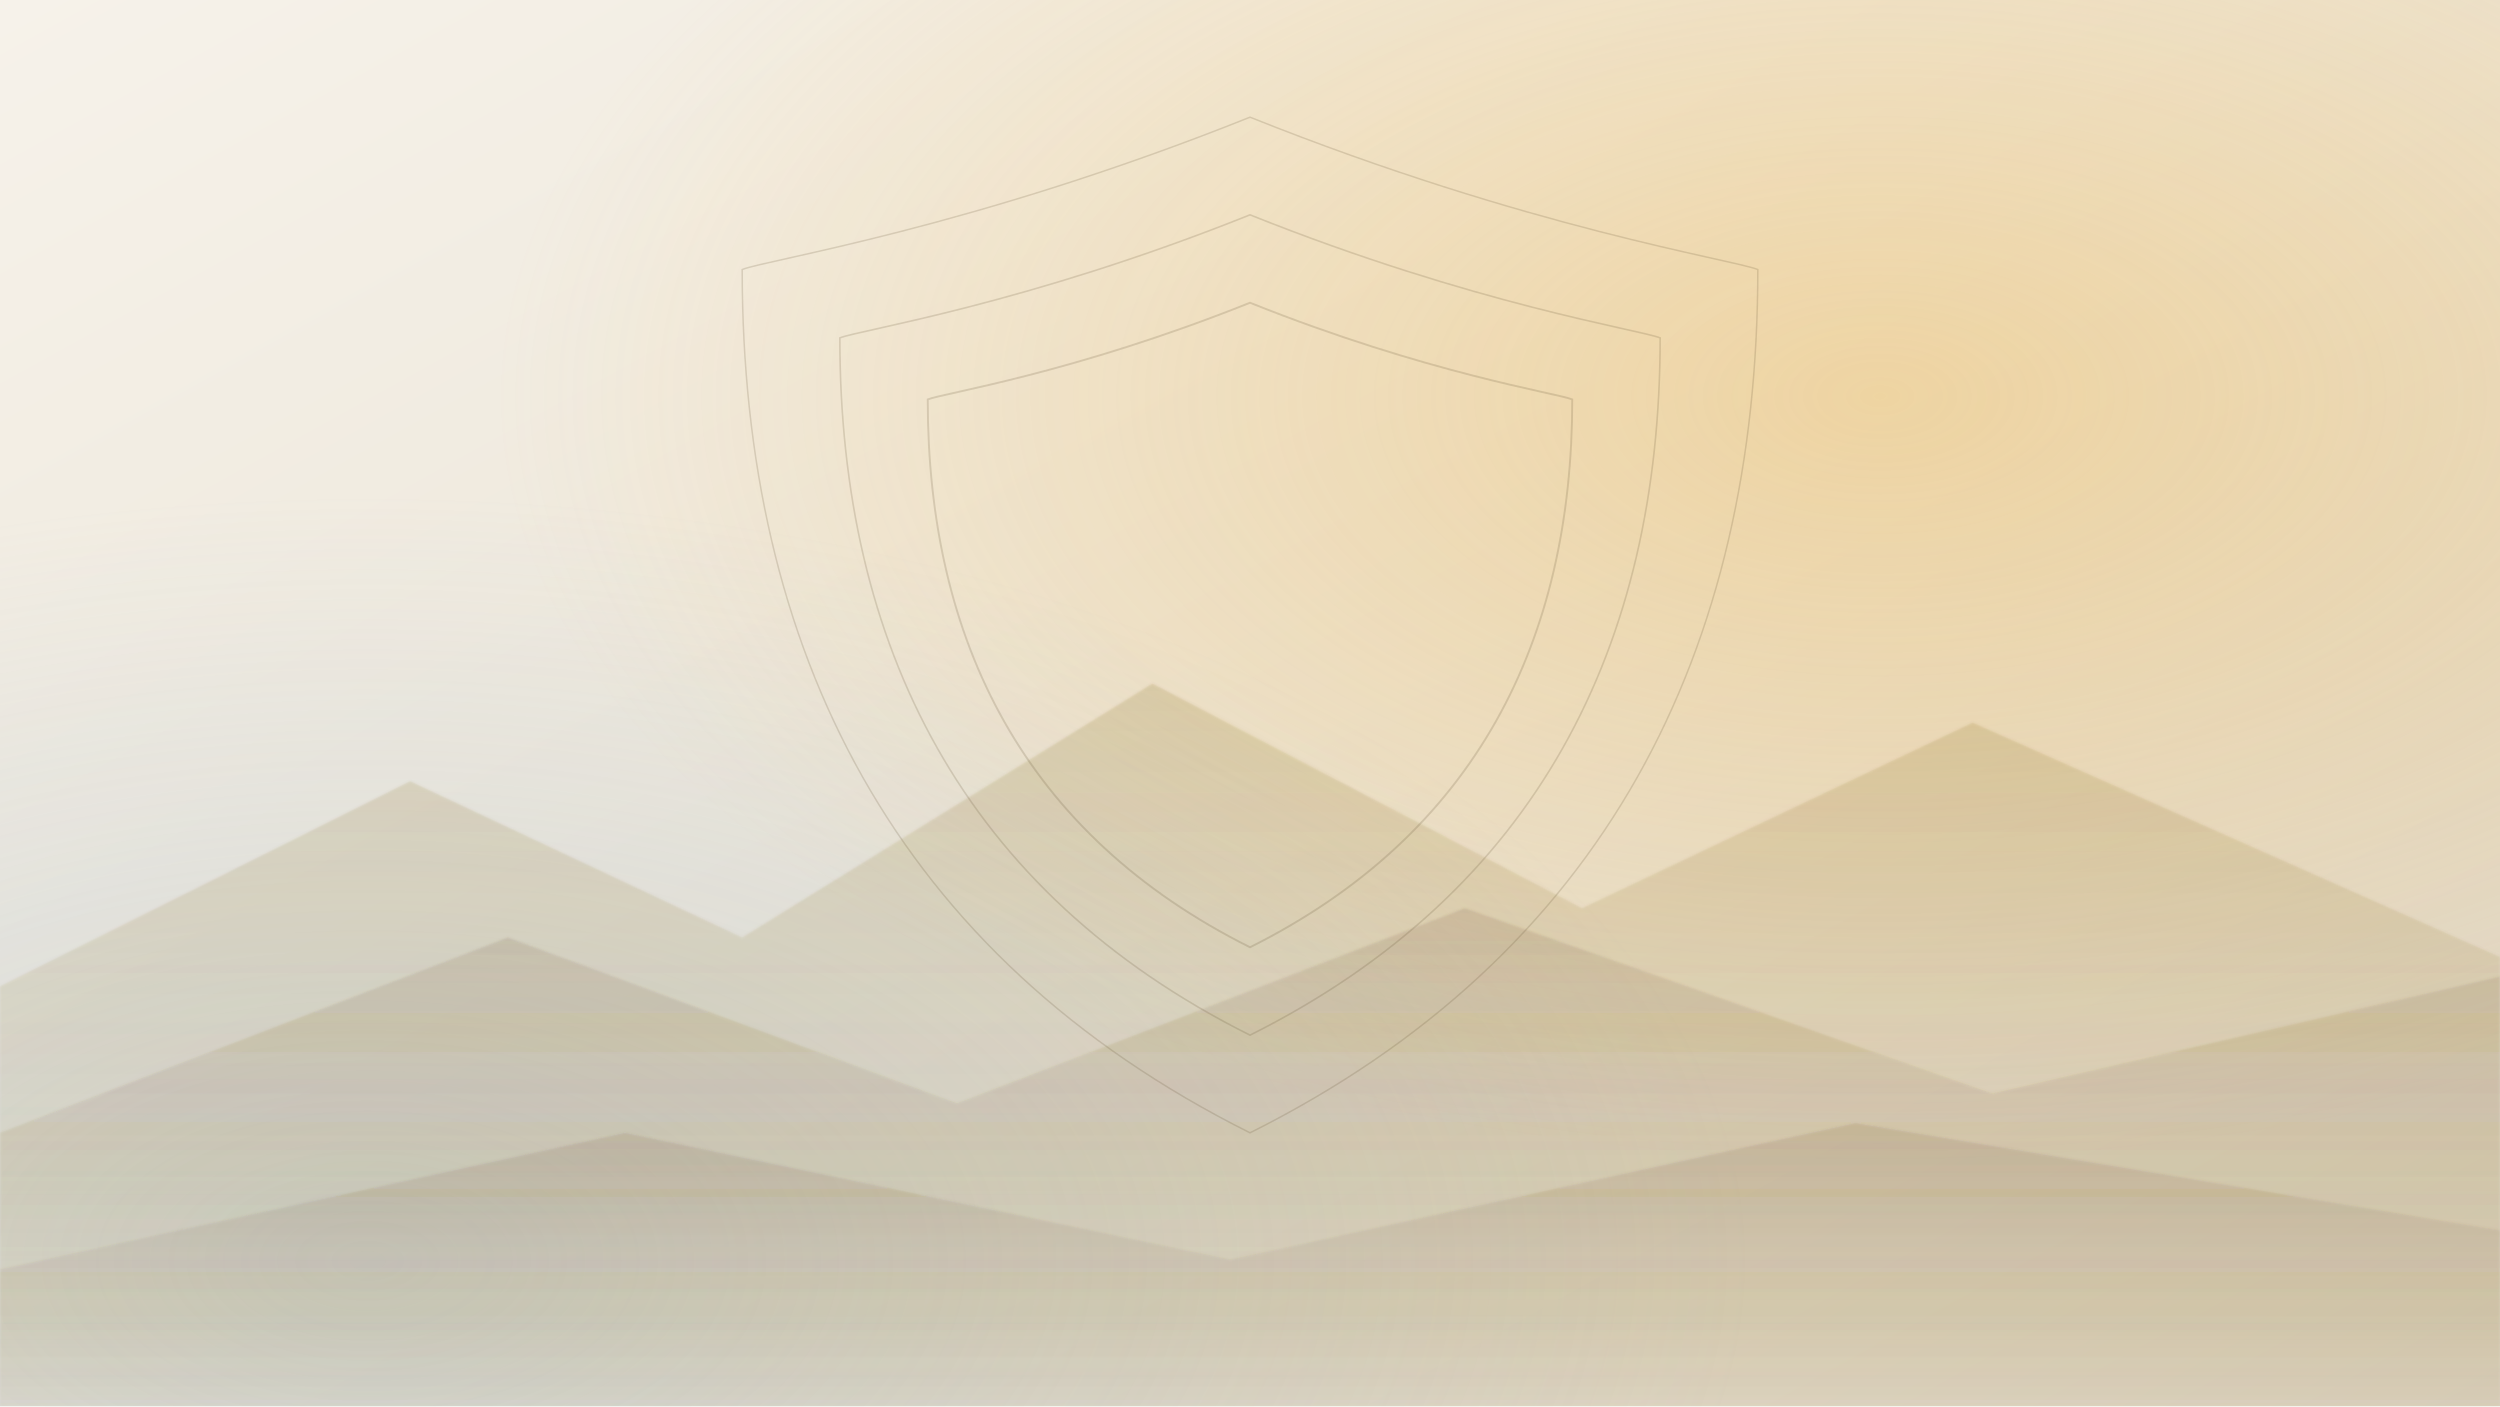
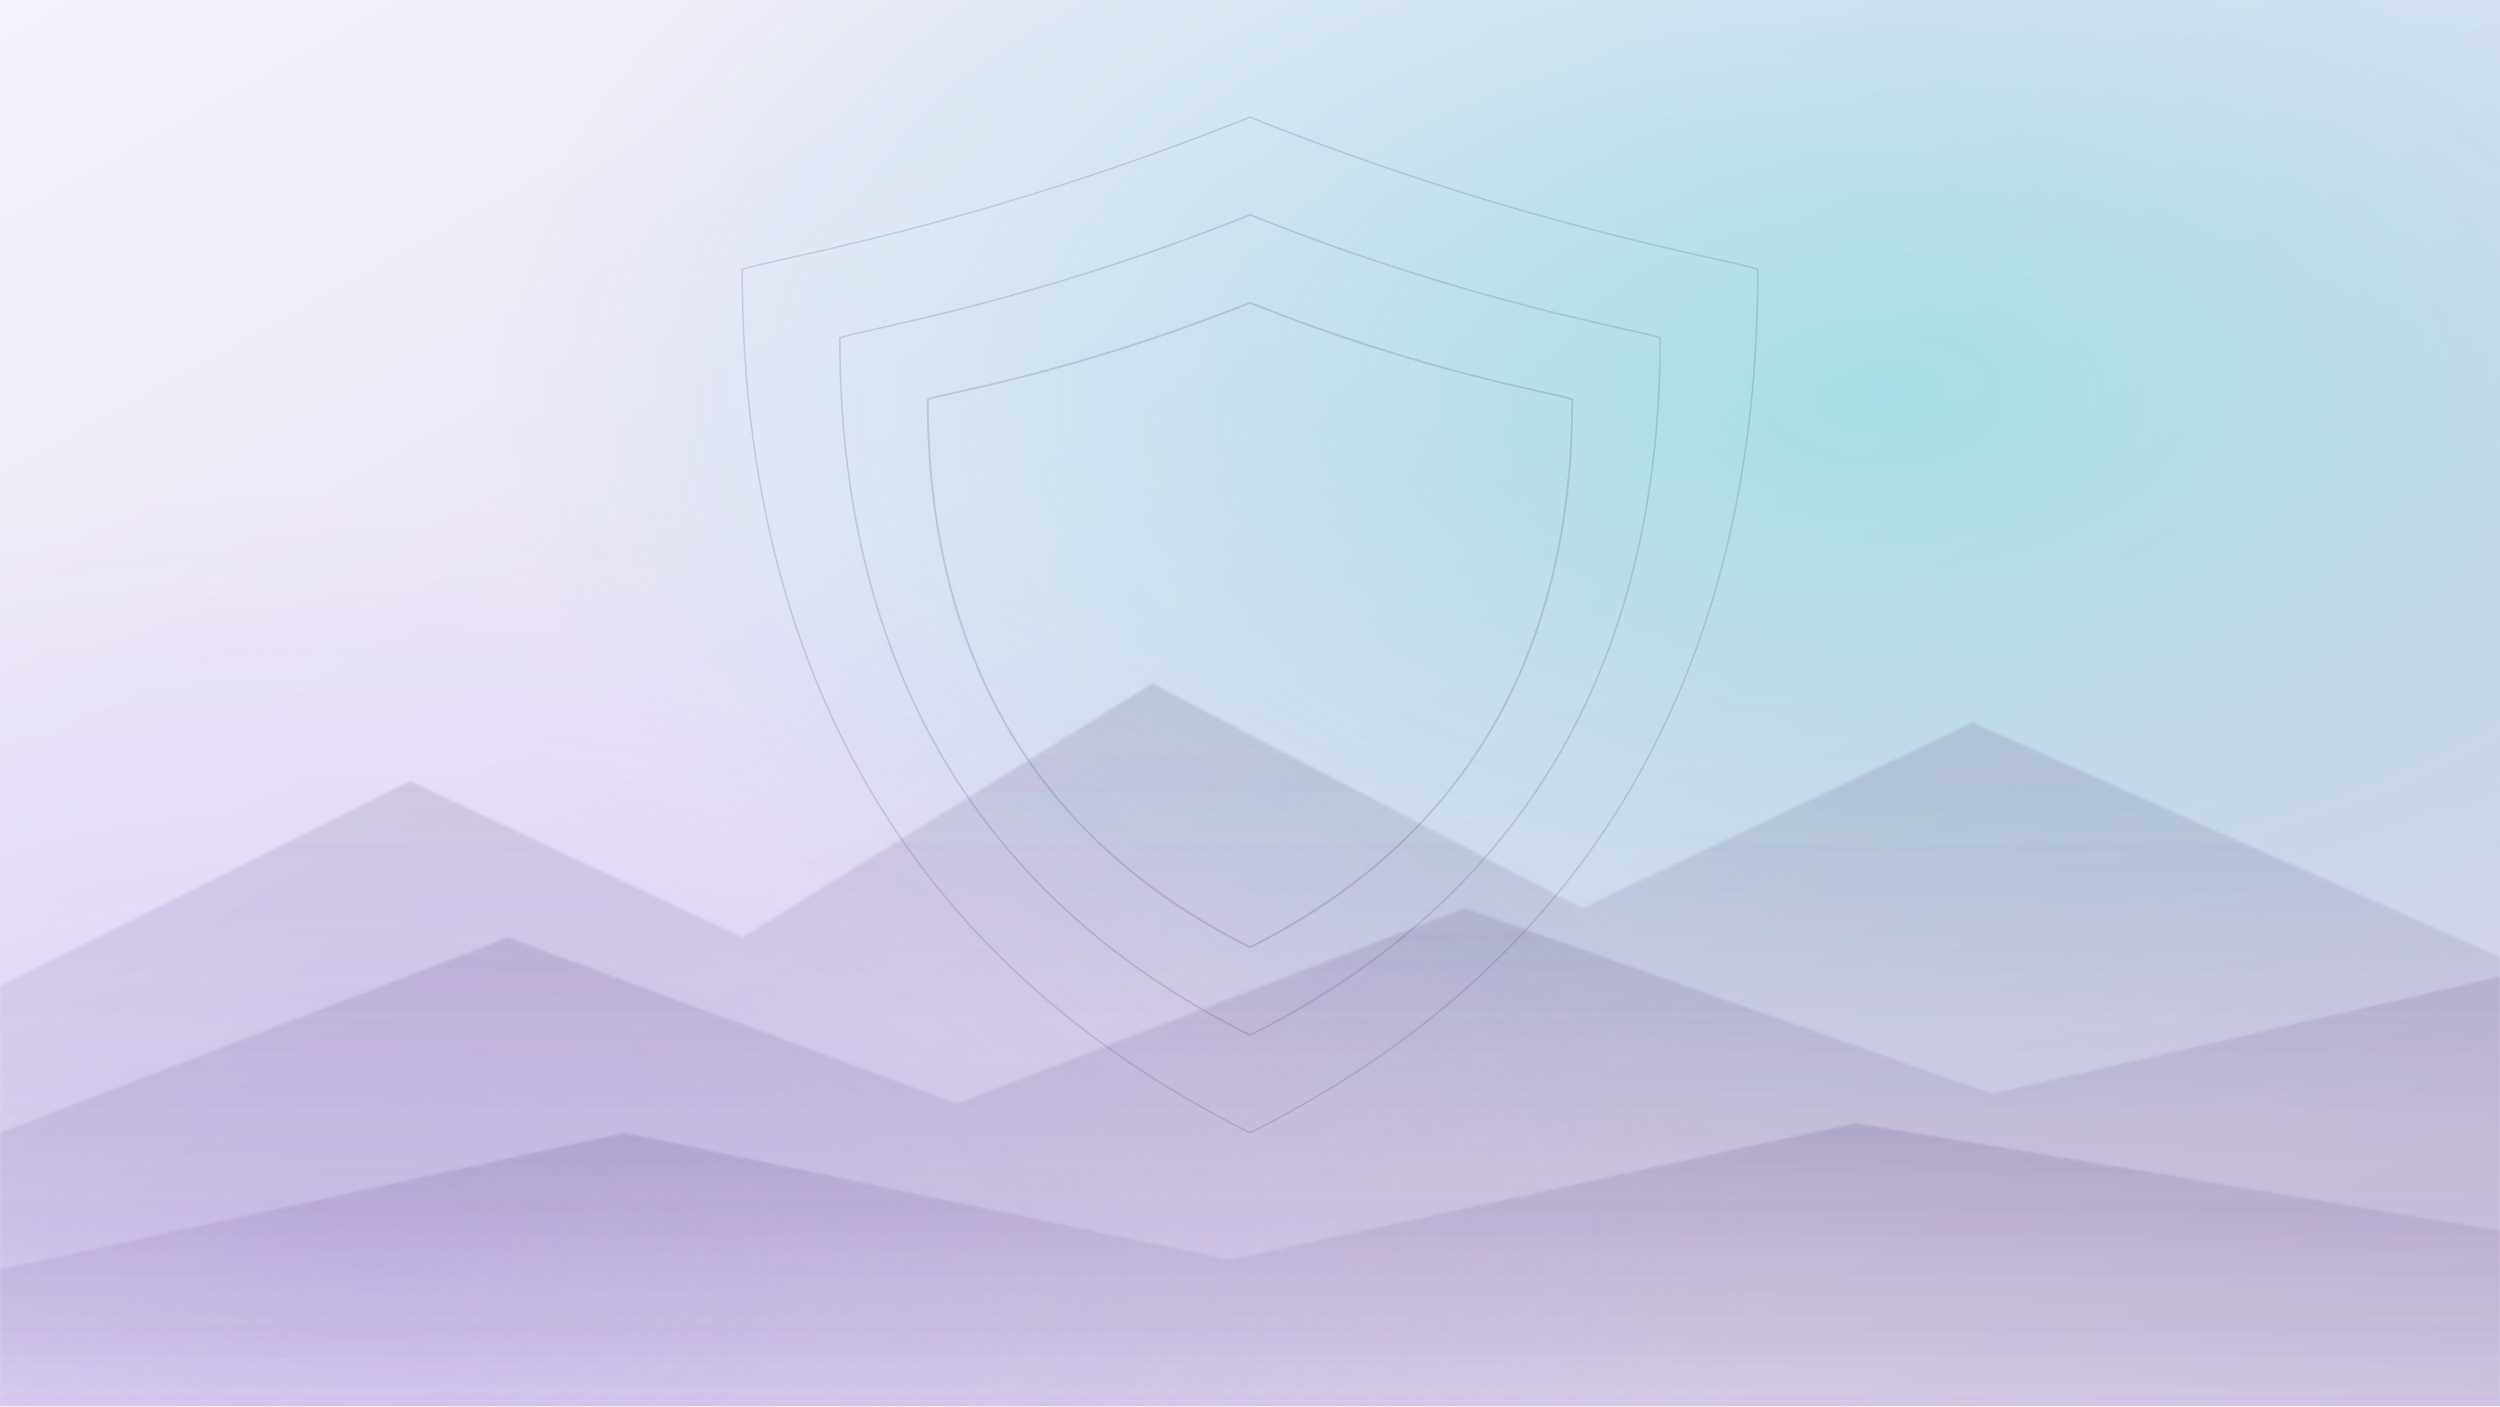
<svg xmlns="http://www.w3.org/2000/svg" width="2560" height="1440" viewBox="0 0 2560 1440">
  <defs>
    <linearGradient id="bg" x1="0" y1="0" x2="1" y2="1">
-       <stop offset="0" stop-color="#f6f2ea" />
-       <stop offset="0.55" stop-color="#ebe4d6" />
-       <stop offset="1" stop-color="#dcd3c2" />
+       <stop offset="0" stop-color="#f4f1fa" />
+       <stop offset="0.55" stop-color="#e6e0f2" />
+       <stop offset="1" stop-color="#d6cde8" />
    </linearGradient>
    <radialGradient id="a" cx="0.75" cy="0.28" r="0.55">
-       <stop offset="0" stop-color="#f2b84b" stop-opacity="0.38" />
-       <stop offset="1" stop-color="#f2b84b" stop-opacity="0" />
+       <stop offset="0" stop-color="#3dd6d0" stop-opacity="0.38" />
+       <stop offset="1" stop-color="#3dd6d0" stop-opacity="0" />
    </radialGradient>
    <radialGradient id="b" cx="0.15" cy="0.9" r="0.55">
-       <stop offset="0" stop-color="#9bb8d3" stop-opacity="0.30" />
-       <stop offset="1" stop-color="#9bb8d3" stop-opacity="0" />
+       <stop offset="0" stop-color="#b79cff" stop-opacity="0.30" />
+       <stop offset="1" stop-color="#b79cff" stop-opacity="0" />
    </radialGradient>
    <linearGradient id="r1" x1="0" y1="0" x2="0" y2="1">
-       <stop offset="0" stop-color="#7a5a1a" stop-opacity="0.16" />
-       <stop offset="1" stop-color="#7a5a1a" stop-opacity="0.02" />
+       <stop offset="0" stop-color="#4b3a7a" stop-opacity="0.16" />
+       <stop offset="1" stop-color="#4b3a7a" stop-opacity="0.02" />
    </linearGradient>
    <filter id="soft">
      <feGaussianBlur stdDeviation="1.5" />
    </filter>
  </defs>
  <rect width="2560" height="1440" fill="url(#bg)" />
  <rect width="2560" height="1440" fill="url(#a)" />
  <rect width="2560" height="1440" fill="url(#b)" />
  <g filter="url(#soft)">
    <path d="M0 1010 L420 800 L760 960 L1180 700 L1620 930 L2020 740 L2560 980 L2560 1440 L0 1440 Z" fill="url(#r1)" />
    <path d="M0 1160 L520 960 L980 1130 L1500 930 L2040 1120 L2560 1000 L2560 1440 L0 1440 Z" fill="url(#r1)" />
    <path d="M0 1300 L640 1160 L1260 1290 L1900 1150 L2560 1260 L2560 1440 L0 1440 Z" fill="url(#r1)" />
  </g>
-   <g transform="translate(1280 640)" fill="none" stroke="#5b4a2a" opacity="0.18">
+   <g transform="translate(1280 640)" fill="none" stroke="#4b3a7a" opacity="0.18">
    <g transform="scale(330)">
      <path d="M0 -1 C0.55 -0.78 0.95 -0.72 1 -0.7 C1 0.05 0.7 0.65 0 1 C-0.7 0.65 -1 0.05 -1 -0.7 C-0.95 -0.72 -0.55 -0.78 0 -1 Z" stroke-width="0.006" />
    </g>
    <g transform="scale(420)">
      <path d="M0 -1 C0.55 -0.78 0.95 -0.72 1 -0.7 C1 0.05 0.7 0.65 0 1 C-0.7 0.65 -1 0.05 -1 -0.7 C-0.95 -0.72 -0.55 -0.78 0 -1 Z" stroke-width="0.004" />
    </g>
    <g transform="scale(520)">
      <path d="M0 -1 C0.55 -0.78 0.95 -0.72 1 -0.7 C1 0.05 0.7 0.65 0 1 C-0.7 0.65 -1 0.05 -1 -0.7 C-0.95 -0.72 -0.55 -0.78 0 -1 Z" stroke-width="0.003" />
    </g>
  </g>
</svg>
